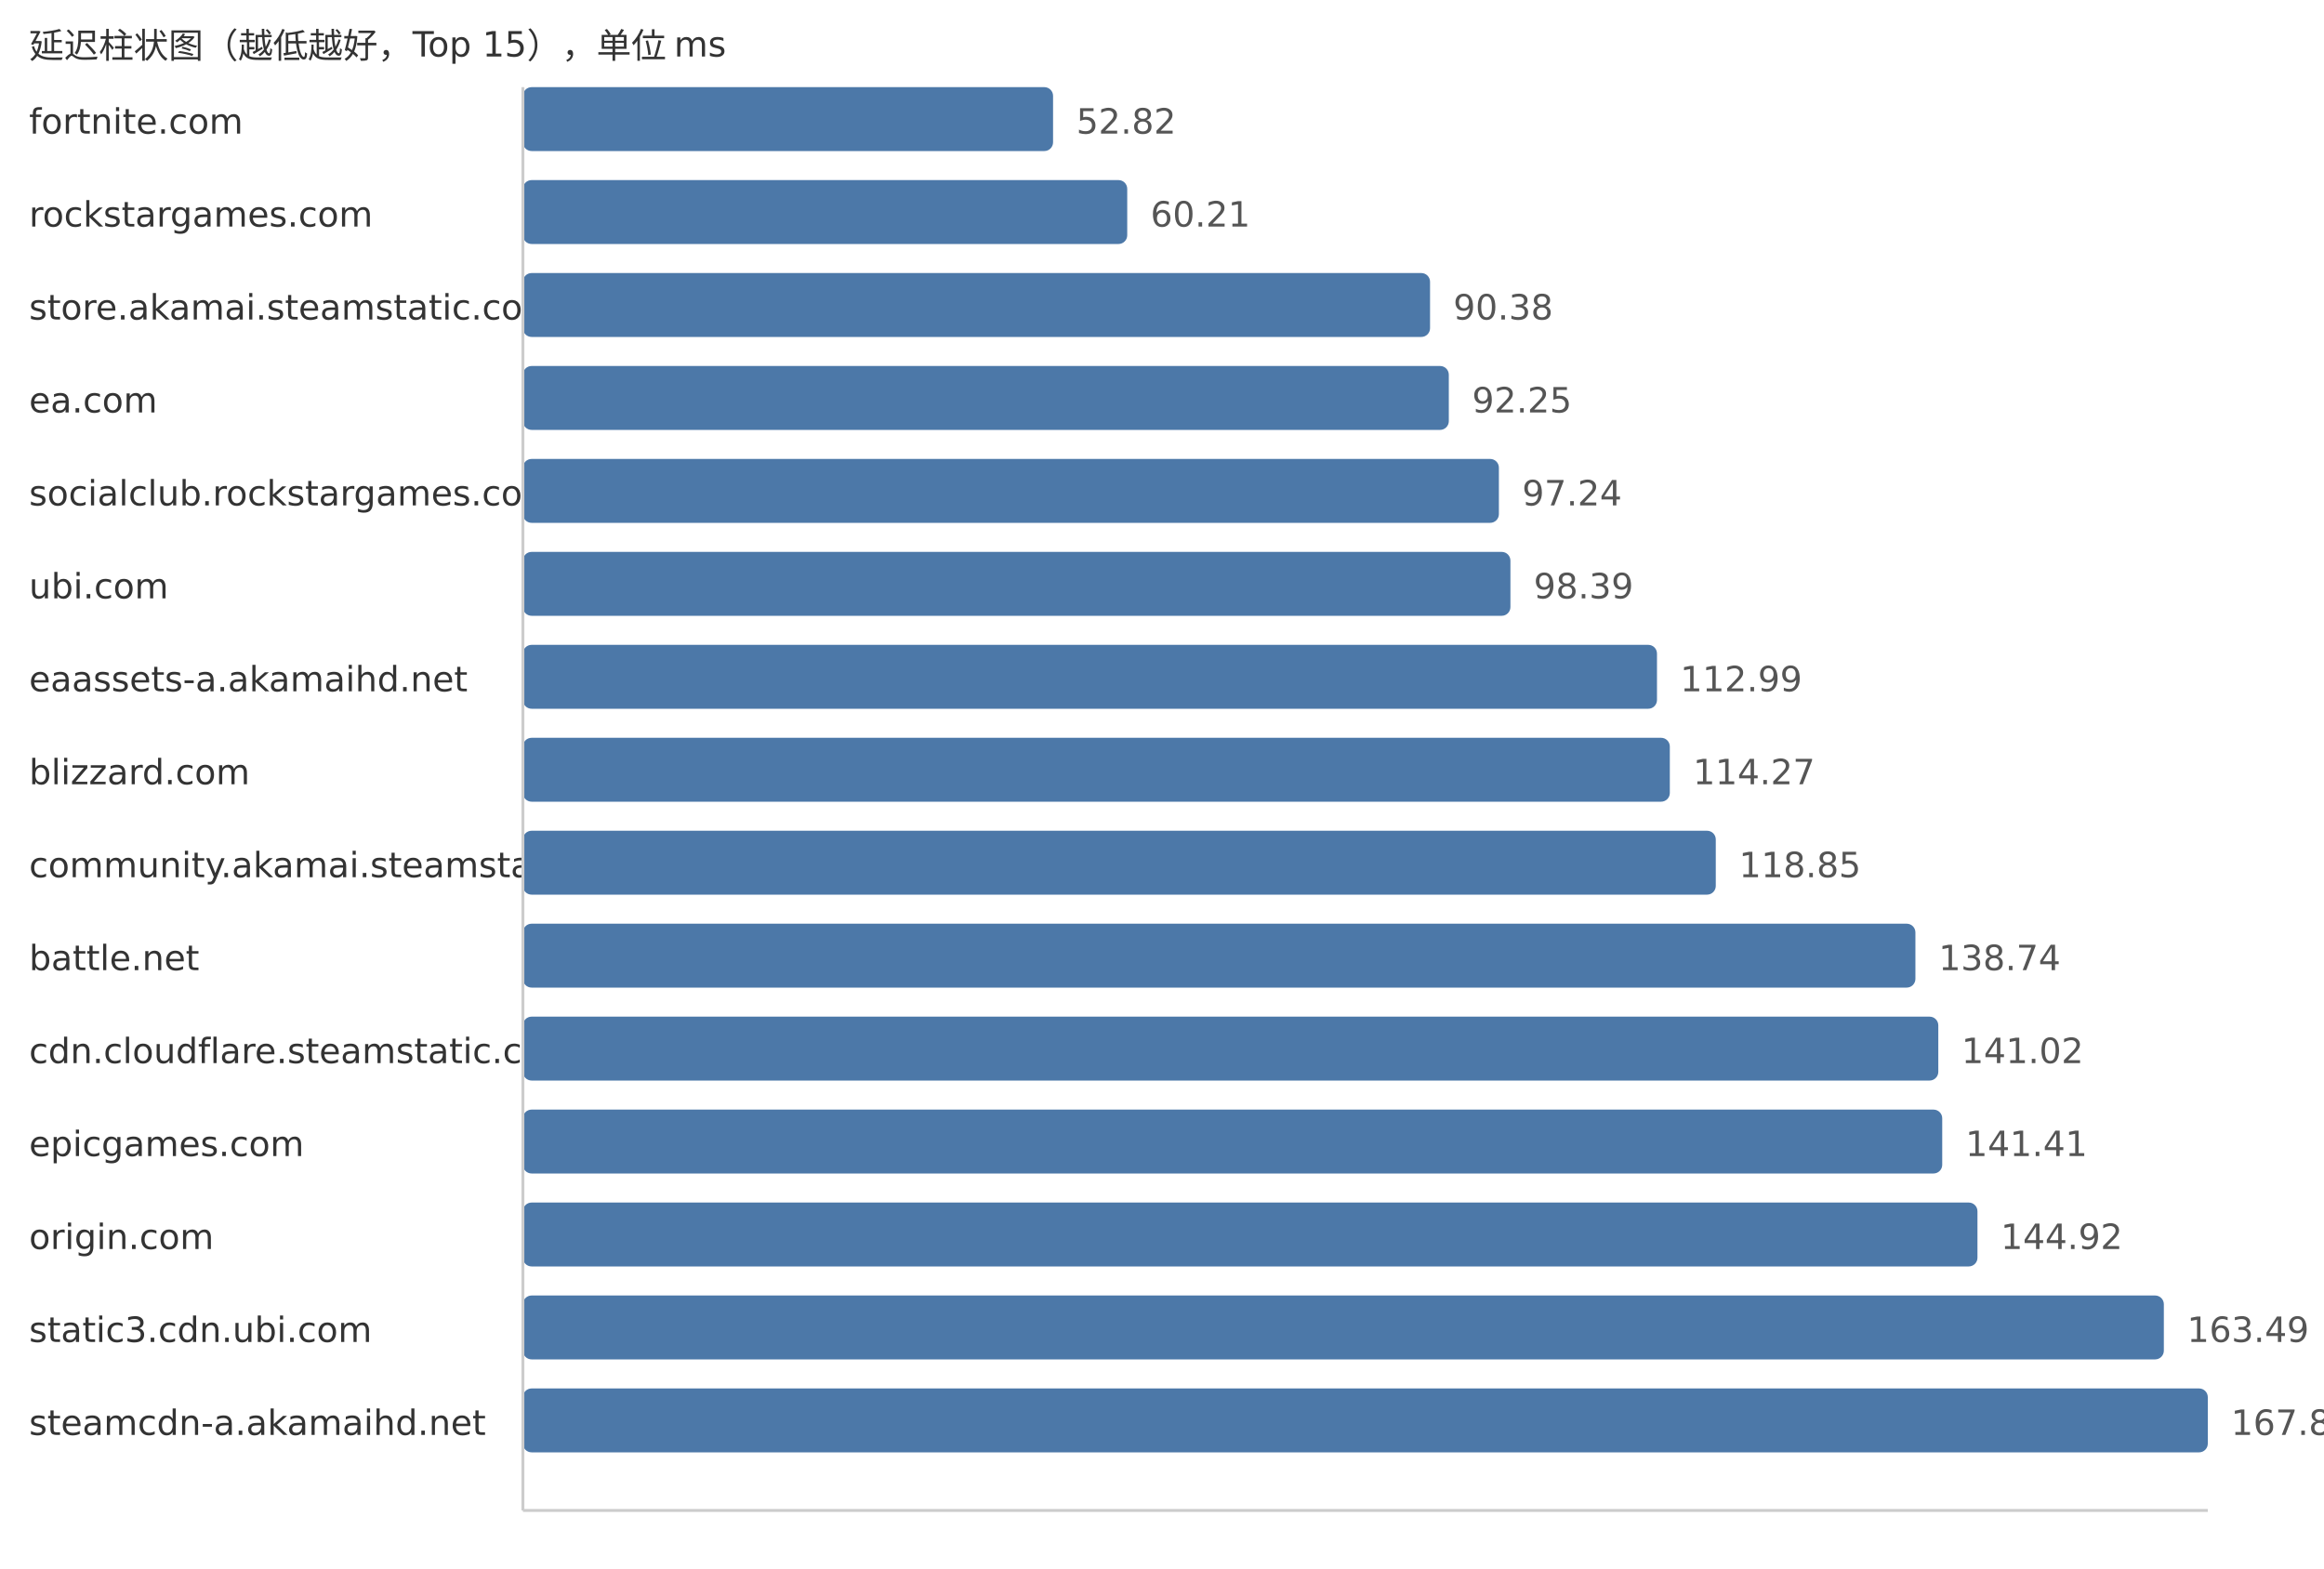
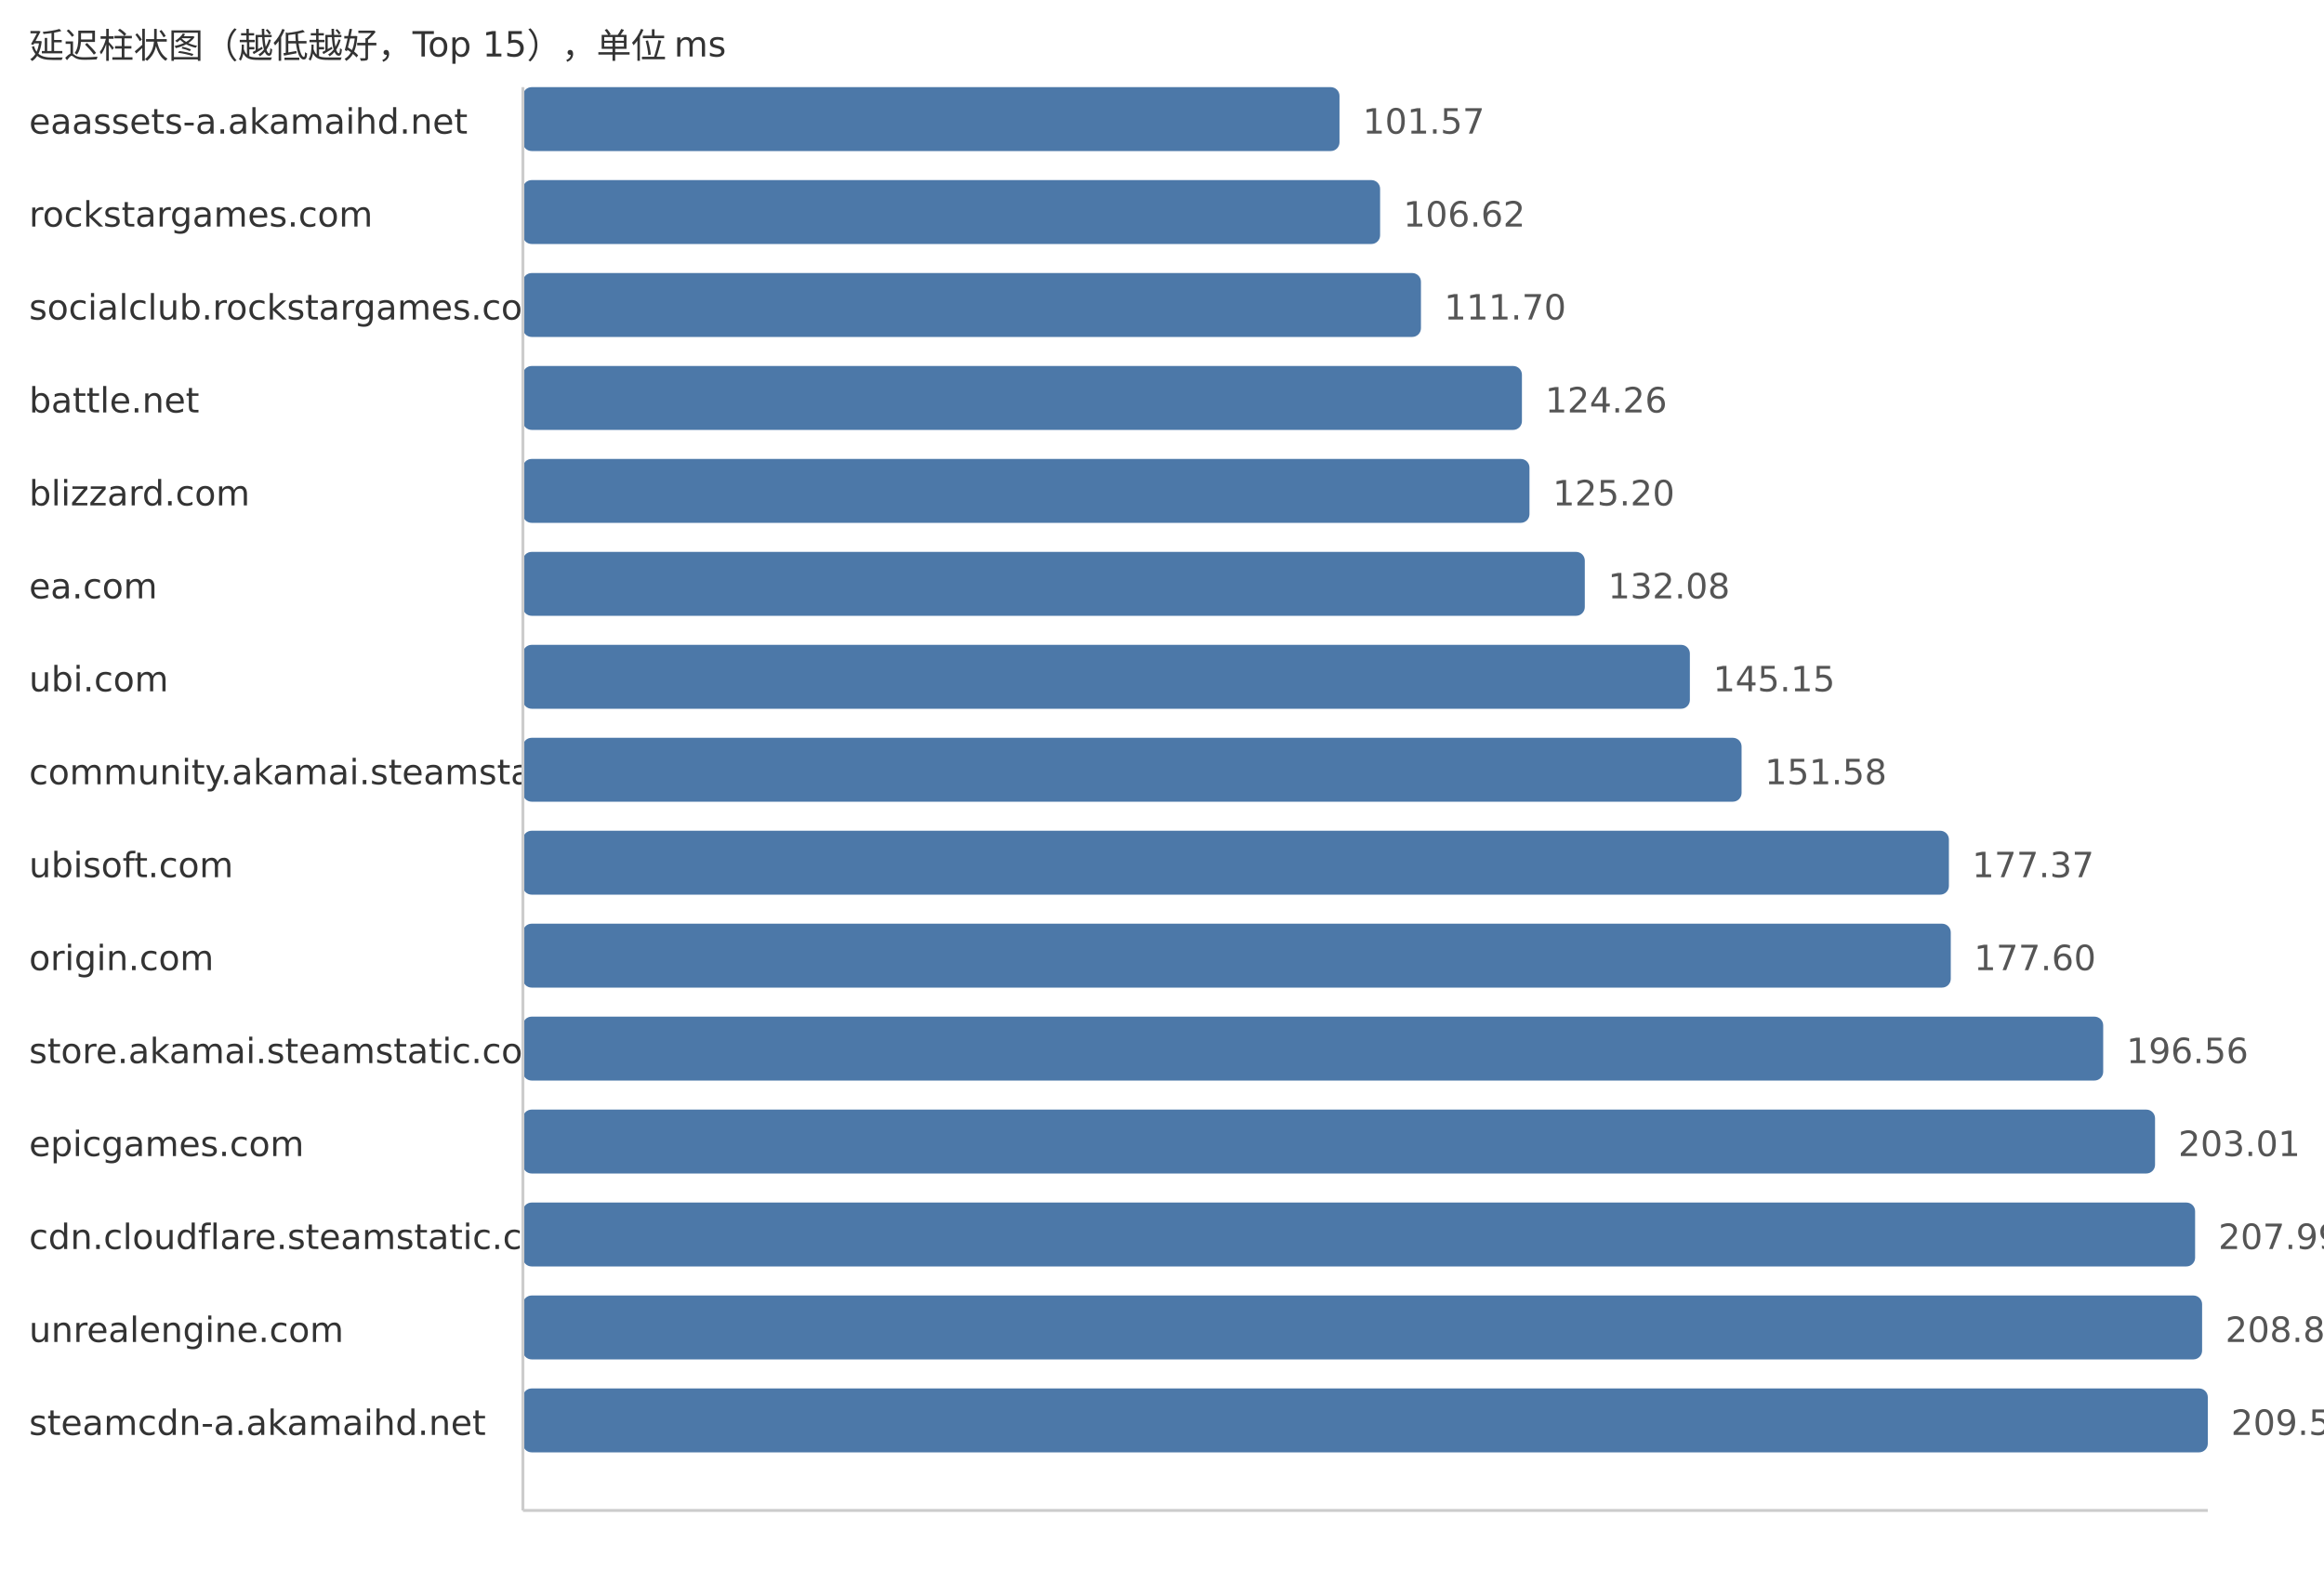
<svg xmlns="http://www.w3.org/2000/svg" width="800" height="540">
  <style> .label{font-family:DejaVu Sans,Verdana,Geneva,sans-serif;font-size:12px;fill:#333} .value{font-family:DejaVu Sans,Verdana,Geneva,sans-serif;font-size:12px;fill:#555} </style>
  <text x="10" y="20" class="label">延迟柱状图（越低越好，Top 15），单位 ms</text>
-   <text x="10" y="46" class="label">fortnite.com</text>
-   <rect x="180" y="30" width="182.5" height="22" fill="#4c78a8" rx="3" />
-   <text x="370.5" y="46" class="value">52.82</text>
+   <text x="10" y="46" class="label">eaassets-a.akamaihd.net</text>
+   <rect x="180" y="30" width="281.1" height="22" fill="#4c78a8" rx="3" />
+   <text x="469.1" y="46" class="value">101.57</text>
  <text x="10" y="78" class="label">rockstargames.com</text>
-   <rect x="180" y="62" width="208.03" height="22" fill="#4c78a8" rx="3" />
-   <text x="396.03" y="78" class="value">60.21</text>
-   <text x="10" y="110" class="label">store.akamai.steamstatic.com</text>
-   <rect x="180" y="94" width="312.27" height="22" fill="#4c78a8" rx="3" />
-   <text x="500.27" y="110" class="value">90.38</text>
-   <text x="10" y="142" class="label">ea.com</text>
-   <rect x="180" y="126" width="318.73" height="22" fill="#4c78a8" rx="3" />
-   <text x="506.73" y="142" class="value">92.25</text>
-   <text x="10" y="174" class="label">socialclub.rockstargames.com</text>
-   <rect x="180" y="158" width="335.97" height="22" fill="#4c78a8" rx="3" />
-   <text x="523.97" y="174" class="value">97.24</text>
-   <text x="10" y="206" class="label">ubi.com</text>
-   <rect x="180" y="190" width="339.94" height="22" fill="#4c78a8" rx="3" />
-   <text x="527.94" y="206" class="value">98.39</text>
-   <text x="10" y="238" class="label">eaassets-a.akamaihd.net</text>
-   <rect x="180" y="222" width="390.39" height="22" fill="#4c78a8" rx="3" />
-   <text x="578.39" y="238" class="value">112.99</text>
-   <text x="10" y="270" class="label">blizzard.com</text>
-   <rect x="180" y="254" width="394.81" height="22" fill="#4c78a8" rx="3" />
-   <text x="582.81" y="270" class="value">114.27</text>
-   <text x="10" y="302" class="label">community.akamai.steamstatic.com</text>
-   <rect x="180" y="286" width="410.63" height="22" fill="#4c78a8" rx="3" />
-   <text x="598.63" y="302" class="value">118.85</text>
-   <text x="10" y="334" class="label">battle.net</text>
-   <rect x="180" y="318" width="479.35" height="22" fill="#4c78a8" rx="3" />
-   <text x="667.35" y="334" class="value">138.74</text>
-   <text x="10" y="366" class="label">cdn.cloudflare.steamstatic.com</text>
-   <rect x="180" y="350" width="487.23" height="22" fill="#4c78a8" rx="3" />
-   <text x="675.23" y="366" class="value">141.02</text>
+   <rect x="180" y="62" width="295.08" height="22" fill="#4c78a8" rx="3" />
+   <text x="483.08" y="78" class="value">106.62</text>
+   <text x="10" y="110" class="label">socialclub.rockstargames.com</text>
+   <rect x="180" y="94" width="309.14" height="22" fill="#4c78a8" rx="3" />
+   <text x="497.14" y="110" class="value">111.70</text>
+   <text x="10" y="142" class="label">battle.net</text>
+   <rect x="180" y="126" width="343.9" height="22" fill="#4c78a8" rx="3" />
+   <text x="531.9" y="142" class="value">124.26</text>
+   <text x="10" y="174" class="label">blizzard.com</text>
+   <rect x="180" y="158" width="346.5" height="22" fill="#4c78a8" rx="3" />
+   <text x="534.5" y="174" class="value">125.20</text>
+   <text x="10" y="206" class="label">ea.com</text>
+   <rect x="180" y="190" width="365.54" height="22" fill="#4c78a8" rx="3" />
+   <text x="553.54" y="206" class="value">132.08</text>
+   <text x="10" y="238" class="label">ubi.com</text>
+   <rect x="180" y="222" width="401.71" height="22" fill="#4c78a8" rx="3" />
+   <text x="589.71" y="238" class="value">145.15</text>
+   <text x="10" y="270" class="label">community.akamai.steamstatic.com</text>
+   <rect x="180" y="254" width="419.51" height="22" fill="#4c78a8" rx="3" />
+   <text x="607.51" y="270" class="value">151.58</text>
+   <text x="10" y="302" class="label">ubisoft.com</text>
+   <rect x="180" y="286" width="490.88" height="22" fill="#4c78a8" rx="3" />
+   <text x="678.88" y="302" class="value">177.37</text>
+   <text x="10" y="334" class="label">origin.com</text>
+   <rect x="180" y="318" width="491.52" height="22" fill="#4c78a8" rx="3" />
+   <text x="679.52" y="334" class="value">177.60</text>
+   <text x="10" y="366" class="label">store.akamai.steamstatic.com</text>
+   <rect x="180" y="350" width="543.99" height="22" fill="#4c78a8" rx="3" />
+   <text x="731.99" y="366" class="value">196.56</text>
  <text x="10" y="398" class="label">epicgames.com</text>
-   <rect x="180" y="382" width="488.58" height="22" fill="#4c78a8" rx="3" />
-   <text x="676.58" y="398" class="value">141.41</text>
-   <text x="10" y="430" class="label">origin.com</text>
-   <rect x="180" y="414" width="500.71" height="22" fill="#4c78a8" rx="3" />
-   <text x="688.71" y="430" class="value">144.92</text>
-   <text x="10" y="462" class="label">static3.cdn.ubi.com</text>
-   <rect x="180" y="446" width="564.87" height="22" fill="#4c78a8" rx="3" />
-   <text x="752.87" y="462" class="value">163.49</text>
+   <rect x="180" y="382" width="561.84" height="22" fill="#4c78a8" rx="3" />
+   <text x="749.84" y="398" class="value">203.01</text>
+   <text x="10" y="430" class="label">cdn.cloudflare.steamstatic.com</text>
+   <rect x="180" y="414" width="575.63" height="22" fill="#4c78a8" rx="3" />
+   <text x="763.63" y="430" class="value">207.99</text>
+   <text x="10" y="462" class="label">unrealengine.com</text>
+   <rect x="180" y="446" width="578.04" height="22" fill="#4c78a8" rx="3" />
+   <text x="766.04" y="462" class="value">208.86</text>
  <text x="10" y="494" class="label">steamcdn-a.akamaihd.net</text>
  <rect x="180" y="478" width="580.0" height="22" fill="#4c78a8" rx="3" />
-   <text x="768.0" y="494" class="value">167.87</text>
+   <text x="768.0" y="494" class="value">209.57</text>
  <line x1="180" y1="30" x2="180" y2="520" stroke="#ccc" />
  <line x1="180" y1="520" x2="760" y2="520" stroke="#ccc" />
</svg>
